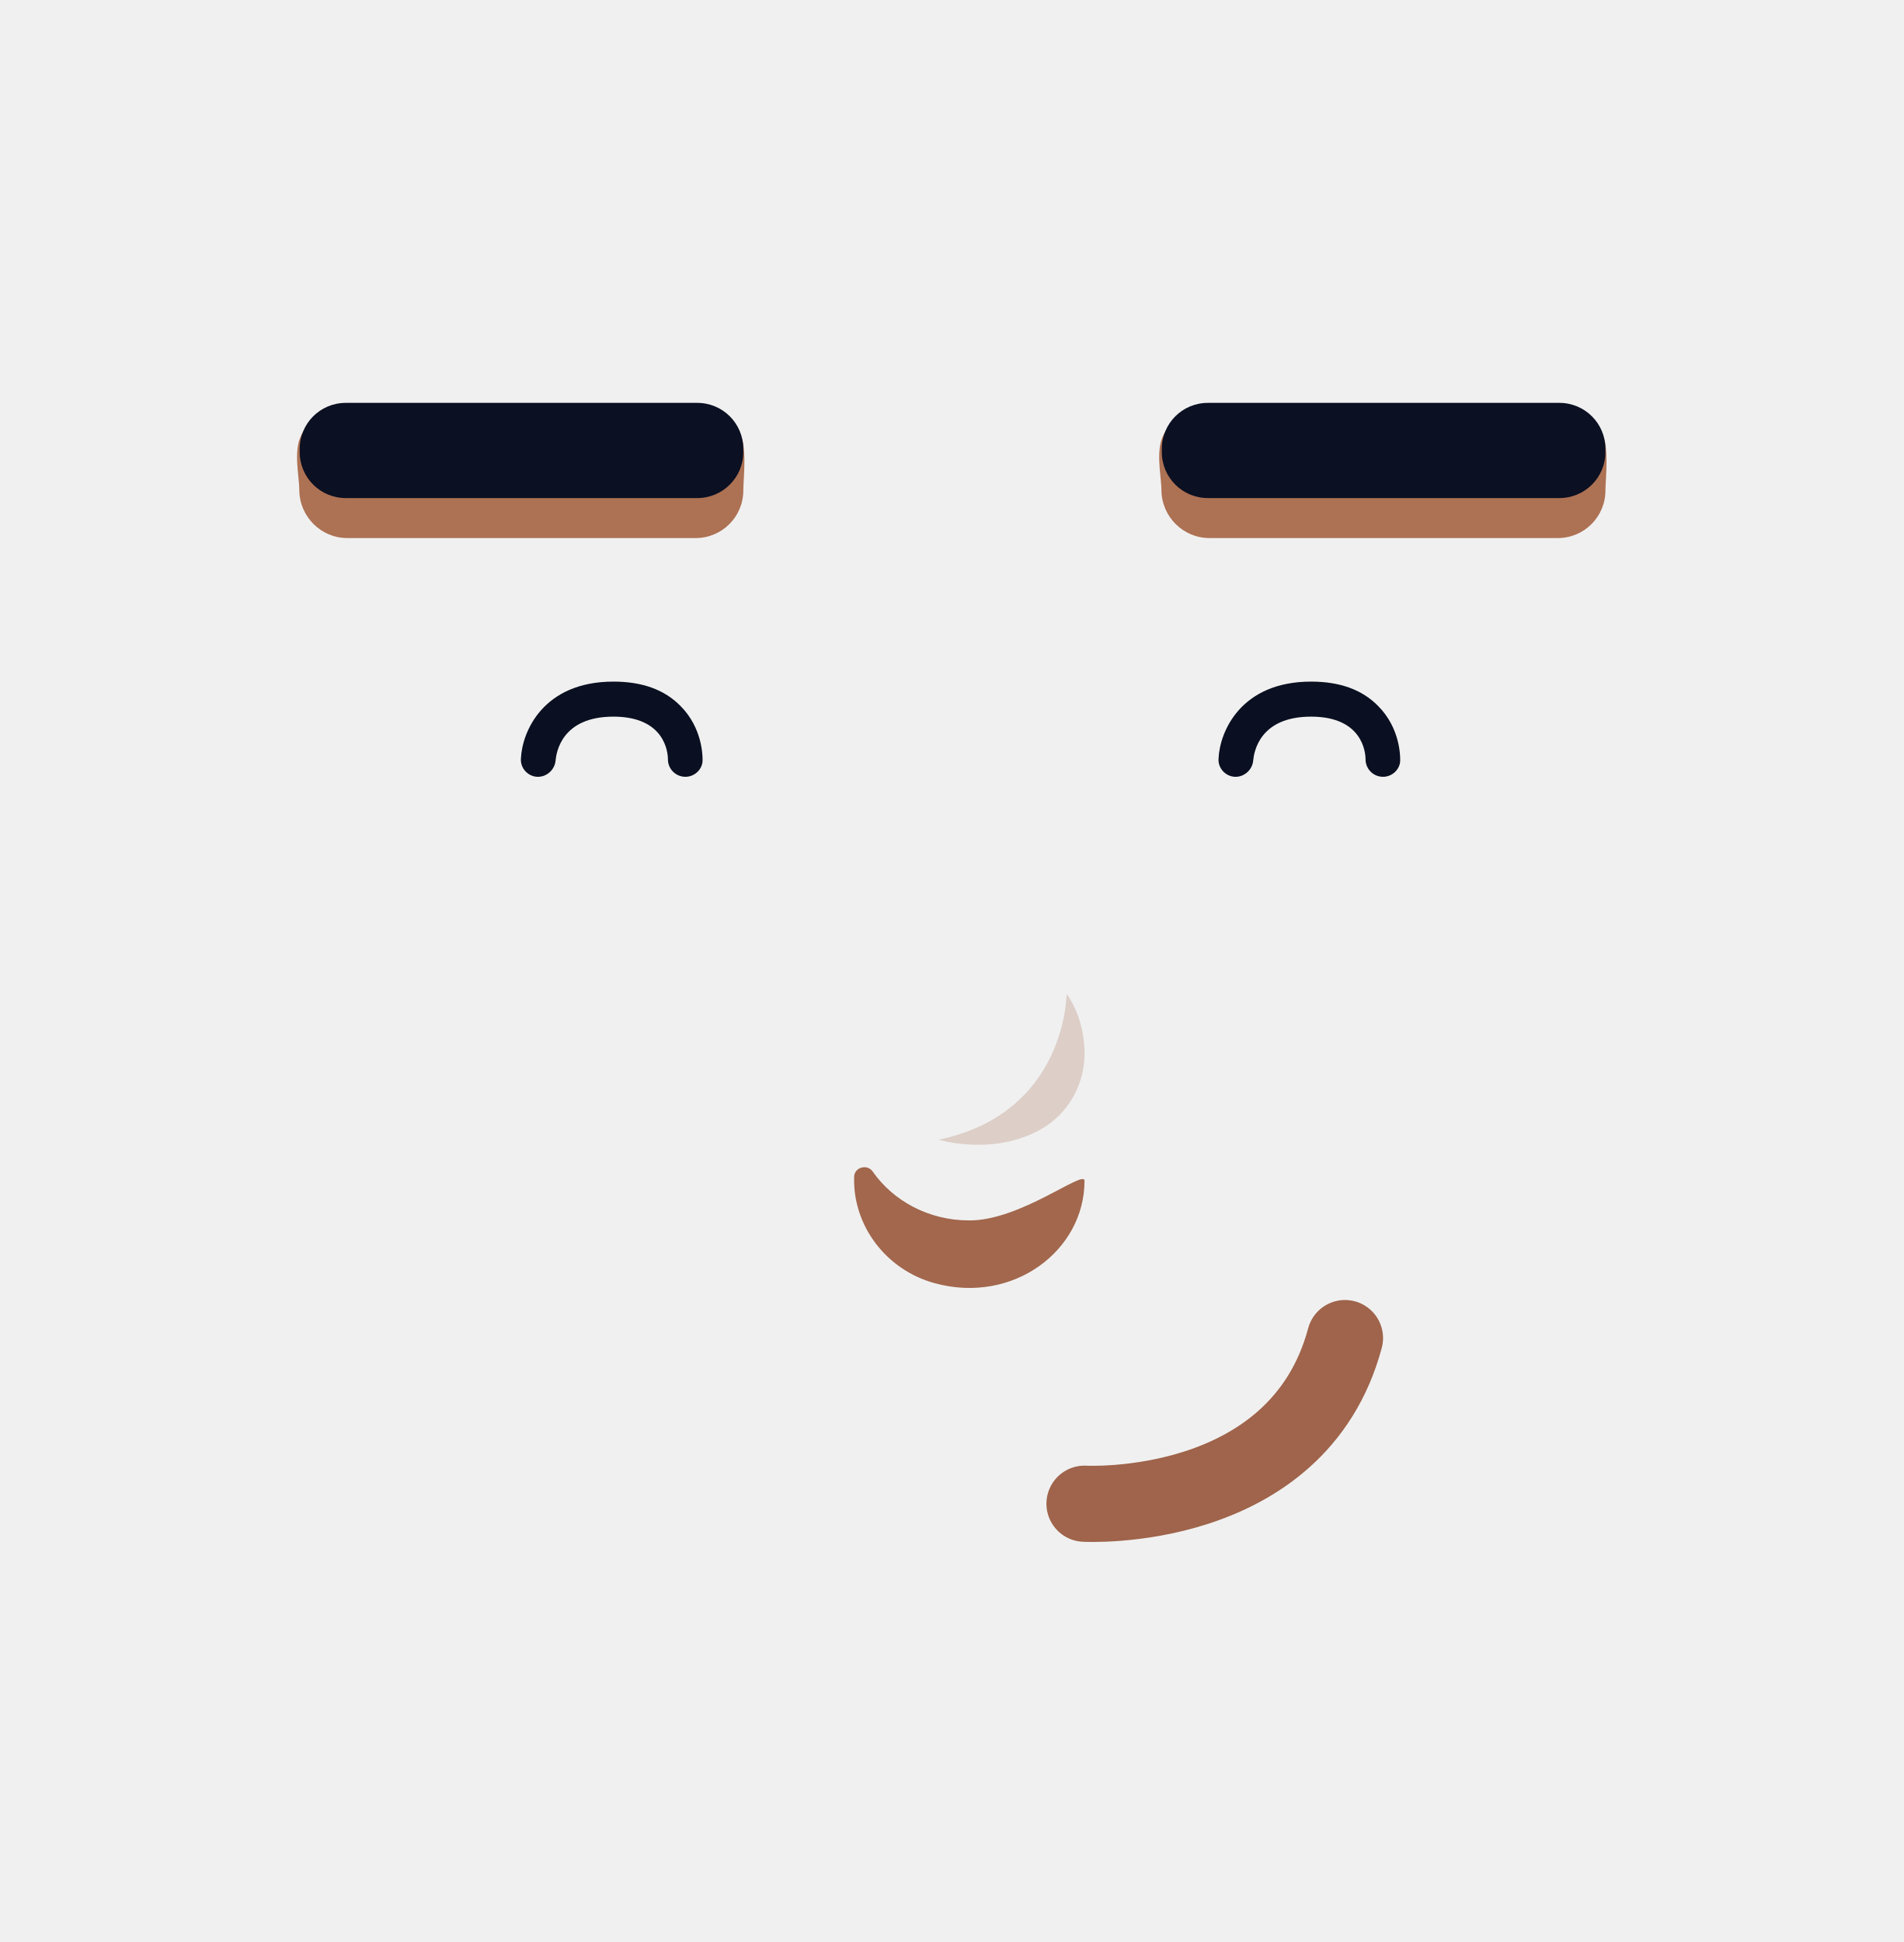
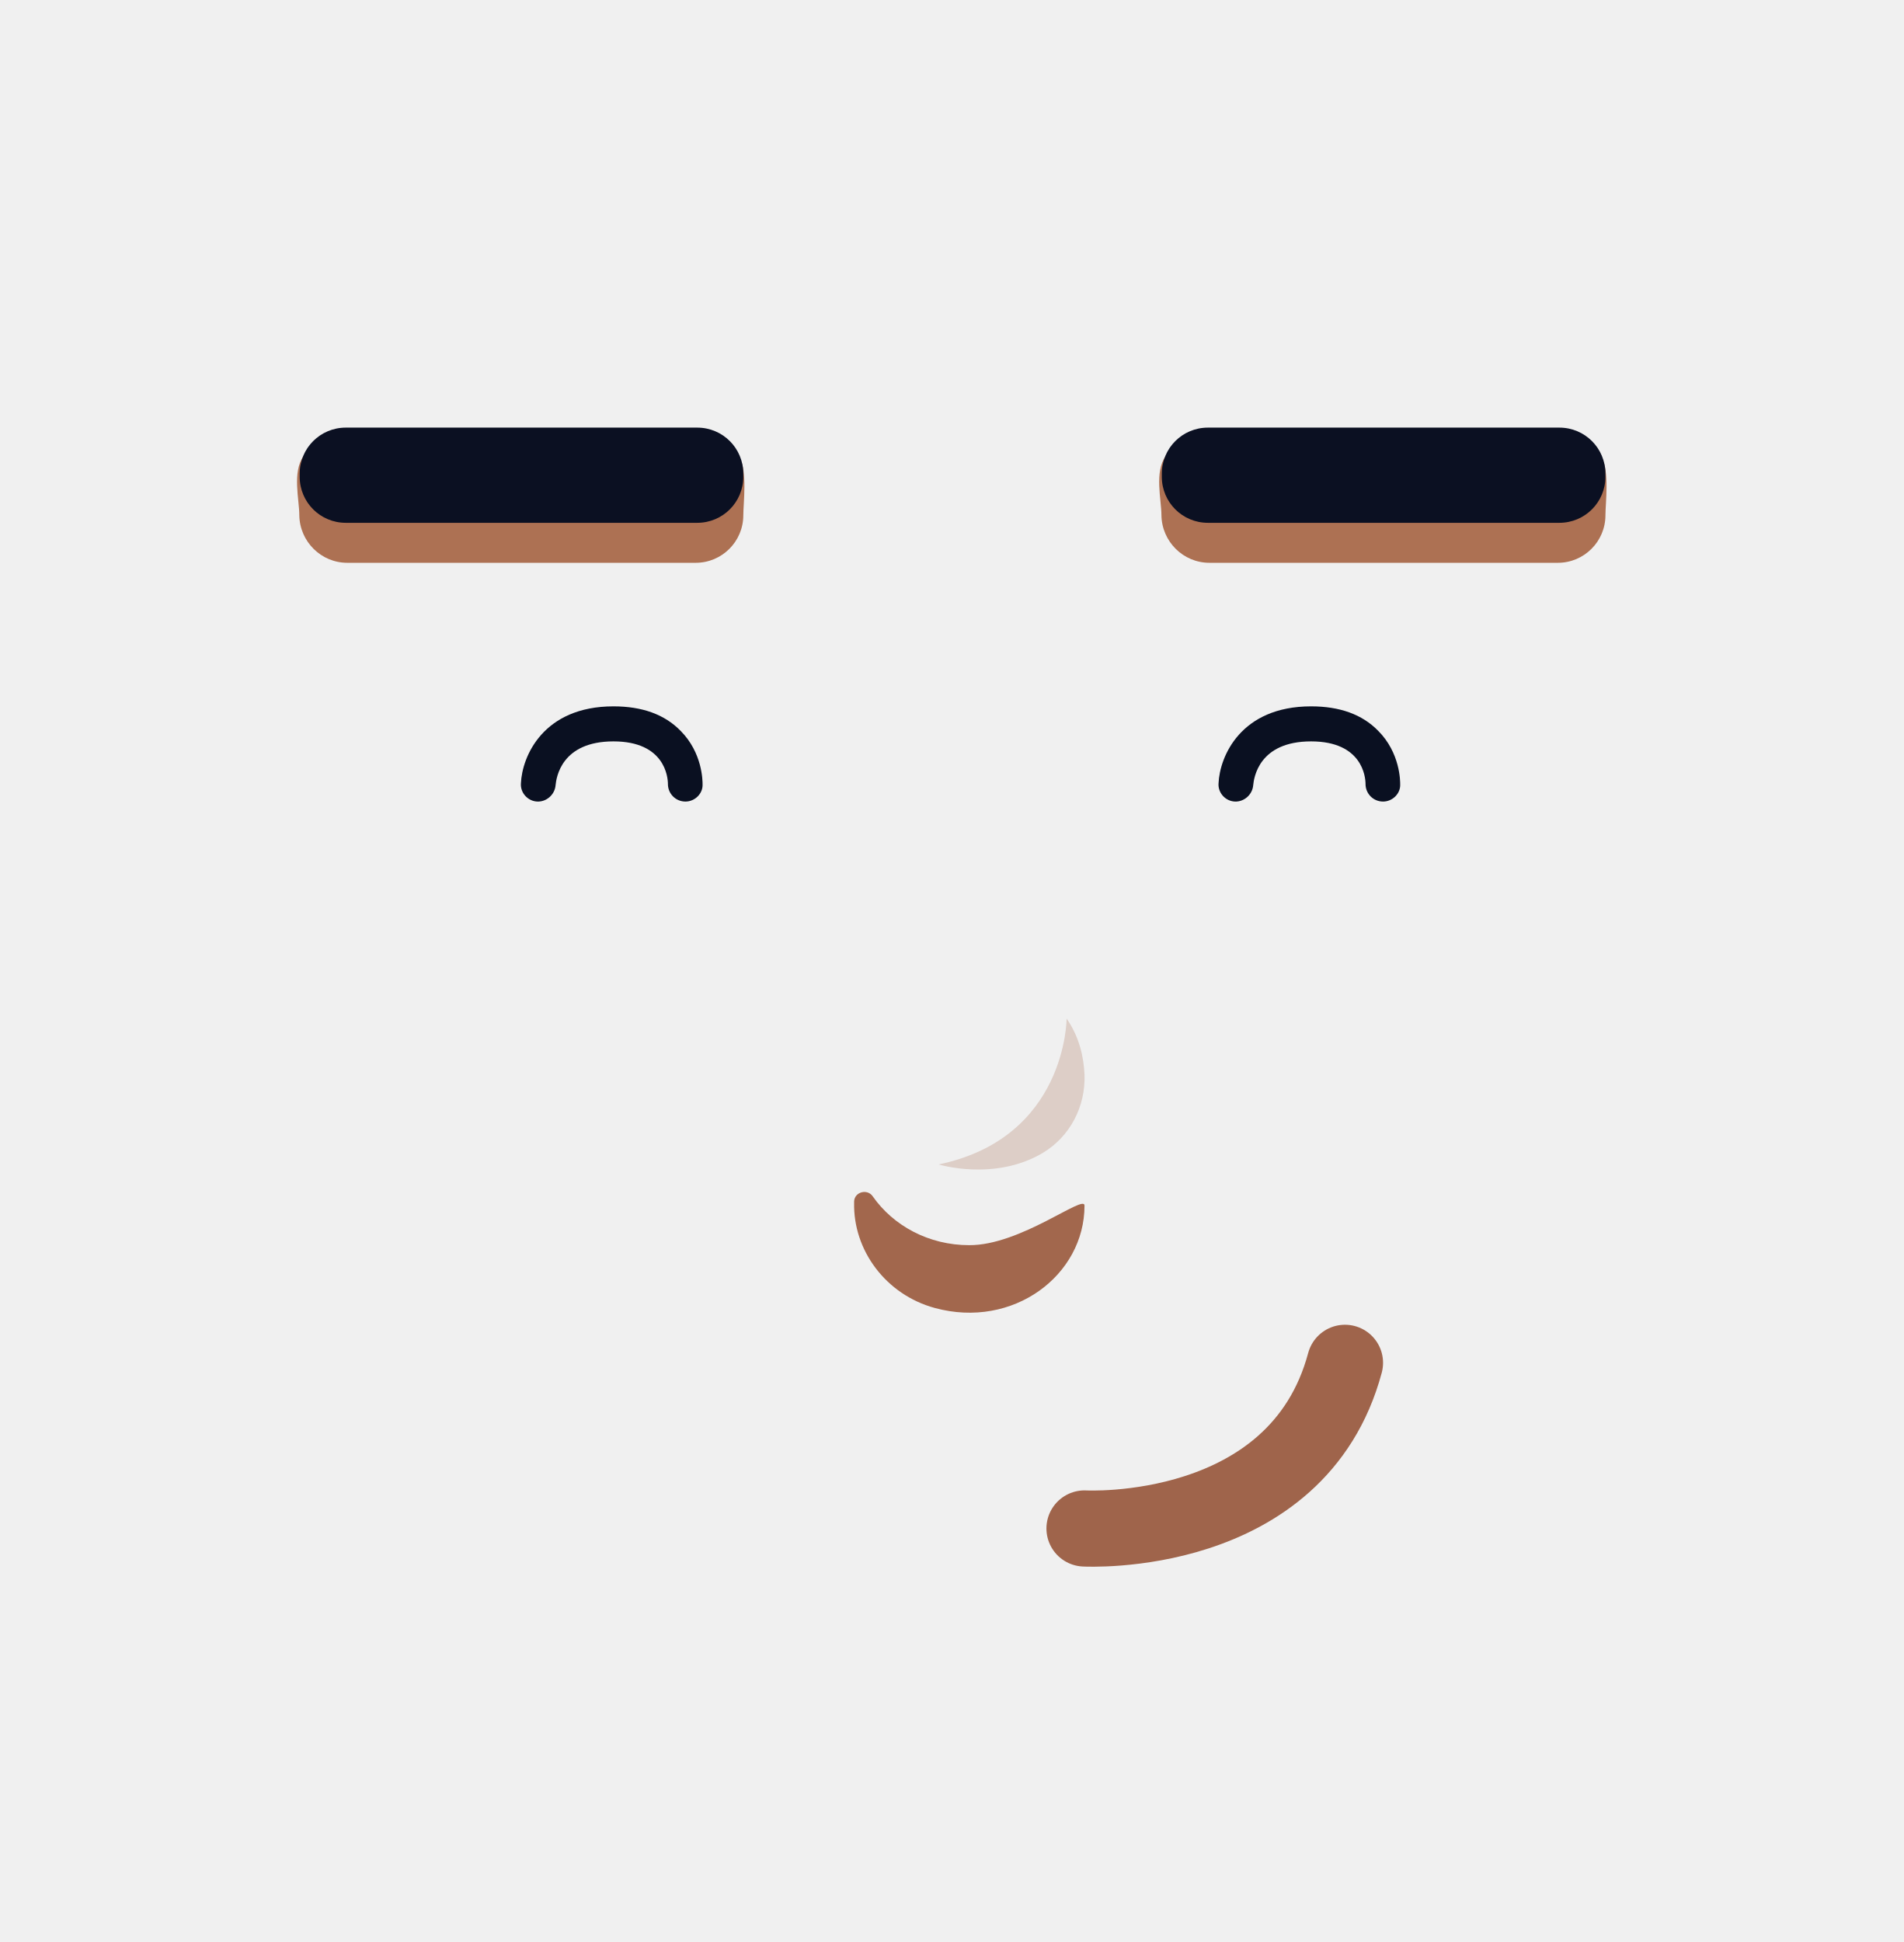
<svg xmlns="http://www.w3.org/2000/svg" width="50" height="51" viewBox="0 0 50 51" fill="none">
-   <g clip-path="url(#clip0_329_429)">
-     <path d="M36.32 20.4C36.06 20.4 35.86 20.19 35.86 19.94C35.86 19.76 35.78 18.82 34.43 18.82C33.06 18.82 32.93 19.77 32.91 19.97C32.89 20.22 32.67 20.41 32.43 20.4C32.18 20.39 31.98 20.17 32 19.92C32.03 19.22 32.58 17.9 34.43 17.9C35.18 17.9 35.77 18.11 36.19 18.54C36.77 19.12 36.77 19.86 36.77 19.95C36.78 20.19 36.57 20.4 36.32 20.4Z" fill="#0A1021" />
-     <path d="M18 20.4C17.74 20.4 17.54 20.19 17.54 19.94C17.54 19.76 17.46 18.82 16.11 18.82C14.74 18.82 14.61 19.77 14.59 19.97C14.57 20.22 14.35 20.41 14.11 20.4C13.86 20.39 13.66 20.17 13.68 19.92C13.71 19.22 14.26 17.9 16.11 17.9C16.86 17.9 17.45 18.11 17.87 18.54C18.45 19.12 18.45 19.86 18.45 19.95C18.46 20.19 18.25 20.4 18 20.4Z" fill="#0A1021" />
-     <path d="M28.48 39.49C28.48 39.49 34.07 39.8 35.32 35.14" stroke="#9F644B" stroke-width="2" stroke-miterlimit="10" stroke-linecap="round" />
-     <path d="M9.12 14.13H18.27C18.96 14.13 19.52 13.57 19.52 12.88C19.52 12.56 19.63 11.74 19.42 11.36C19.19 10.93 18.63 10.95 18.26 10.95H9.11C8.83 10.95 8.18 11.04 7.97 11.33C7.67 11.75 7.86 12.47 7.86 12.88C7.87 13.57 8.43 14.13 9.12 14.13Z" fill="#AD7153" />
-     <path d="M9.08 13.08H18.31C18.98 13.08 19.52 12.54 19.52 11.87V11.79C19.52 11.12 18.98 10.58 18.31 10.58H9.08C8.41 10.58 7.87 11.12 7.87 11.79V11.87C7.87 12.54 8.41 13.08 9.08 13.08Z" fill="#0B1022" />
-     <path d="M31.76 14.13H40.91C41.6 14.13 42.16 13.57 42.16 12.88C42.16 12.56 42.27 11.74 42.06 11.36C41.83 10.93 41.27 10.95 40.9 10.95H31.75C31.47 10.95 30.82 11.04 30.61 11.33C30.31 11.75 30.5 12.47 30.5 12.88C30.51 13.57 31.07 14.13 31.76 14.13Z" fill="#AD7153" />
-     <path d="M31.72 13.08H40.95C41.62 13.08 42.16 12.54 42.16 11.87V11.79C42.16 11.12 41.62 10.58 40.95 10.58H31.72C31.05 10.58 30.51 11.12 30.51 11.79V11.87C30.51 12.54 31.05 13.08 31.72 13.08Z" fill="#0B1022" />
-     <path d="M28.48 31.01C28.48 32.84 26.61 34.26 24.55 33.7C23.26 33.35 22.4 32.18 22.43 30.93C22.43 30.92 22.43 30.91 22.43 30.9C22.44 30.65 22.78 30.56 22.92 30.77C23.46 31.54 24.39 32.05 25.45 32.05C26.8 32.06 28.48 30.7 28.48 31.01Z" fill="#A2674D" />
-     <path opacity="0.25" d="M28.01 26.1C28.01 26.1 28.01 29.23 24.65 29.93C24.65 29.93 26.11 30.38 27.38 29.63C28.1 29.2 28.51 28.41 28.48 27.57C28.46 27.12 28.35 26.59 28.01 26.1Z" fill="#A2674D" />
+   <g clip-path="url(#clip0_403_592)">
+     <path d="M36.32 21.05C36.06 21.05 35.86 20.84 35.86 20.59C35.86 20.41 35.78 19.47 34.43 19.47C33.06 19.47 32.93 20.42 32.91 20.62C32.89 20.87 32.67 21.06 32.43 21.05C32.18 21.04 31.98 20.82 32 20.57C32.03 19.87 32.58 18.55 34.43 18.55C35.18 18.55 35.77 18.76 36.19 19.19C36.77 19.77 36.77 20.51 36.77 20.6C36.78 20.84 36.57 21.05 36.32 21.05Z" fill="#0A1021" />
+     <path d="M18 21.05C17.74 21.05 17.54 20.84 17.54 20.59C17.54 20.41 17.46 19.47 16.11 19.47C14.74 19.47 14.61 20.42 14.59 20.62C14.57 20.87 14.35 21.06 14.11 21.05C13.86 21.04 13.66 20.82 13.68 20.57C13.71 19.87 14.26 18.55 16.11 18.55C16.86 18.55 17.45 18.76 17.87 19.19C18.45 19.77 18.45 20.51 18.45 20.6C18.46 20.84 18.25 21.05 18 21.05Z" fill="#0A1021" />
+     <path d="M28.48 40.14C28.48 40.14 34.07 40.45 35.32 35.79" stroke="#9F644B" stroke-width="2" stroke-miterlimit="10" stroke-linecap="round" />
+     <path d="M9.12 14.78H18.27C18.96 14.78 19.52 14.22 19.52 13.53C19.52 13.21 19.63 12.39 19.42 12.01C19.19 11.58 18.63 11.6 18.26 11.6H9.11C8.83 11.6 8.18 11.69 7.97 11.98C7.67 12.4 7.86 13.12 7.86 13.53C7.87 14.22 8.43 14.78 9.12 14.78Z" fill="#AD7153" />
+     <path d="M9.08 13.73H18.31C18.98 13.73 19.52 13.19 19.52 12.52V12.44C19.52 11.77 18.98 11.23 18.31 11.23H9.08C8.41 11.23 7.87 11.77 7.87 12.44V12.52C7.87 13.19 8.41 13.73 9.08 13.73Z" fill="#0B1022" />
+     <path d="M31.76 14.78H40.91C41.6 14.78 42.16 14.22 42.16 13.53C42.16 13.21 42.27 12.39 42.06 12.01C41.83 11.58 41.27 11.6 40.9 11.6H31.75C31.47 11.6 30.82 11.69 30.61 11.98C30.31 12.4 30.5 13.12 30.5 13.53C30.51 14.22 31.07 14.78 31.76 14.78Z" fill="#AD7153" />
+     <path d="M31.72 13.73H40.95C41.62 13.73 42.16 13.19 42.16 12.52V12.44C42.16 11.77 41.62 11.23 40.95 11.23H31.72C31.05 11.23 30.51 11.77 30.51 12.44V12.52C30.51 13.19 31.05 13.73 31.72 13.73Z" fill="#0B1022" />
+     <path d="M28.48 31.66C28.48 33.49 26.61 34.91 24.55 34.35C23.26 34 22.4 32.83 22.43 31.58C22.43 31.57 22.43 31.56 22.43 31.55C22.44 31.3 22.78 31.21 22.92 31.42C23.46 32.19 24.39 32.7 25.45 32.7C26.8 32.71 28.48 31.35 28.48 31.66Z" fill="#A2674D" />
+     <path opacity="0.25" d="M28.01 26.75C28.01 26.75 28.01 29.88 24.65 30.58C24.65 30.58 26.11 31.03 27.38 30.28C28.1 29.85 28.51 29.06 28.48 28.22C28.46 27.77 28.35 27.24 28.01 26.75Z" fill="#A2674D" />
  </g>
  <defs>
-     <clipPath id="clip0_329_429">
-       <rect width="50" height="50" fill="white" transform="translate(0 0.0400391)" />
+     <clipPath id="clip0_403_592">
+       <rect width="50" height="50" fill="white" transform="translate(0 0.689941)" />
    </clipPath>
  </defs>
</svg>
